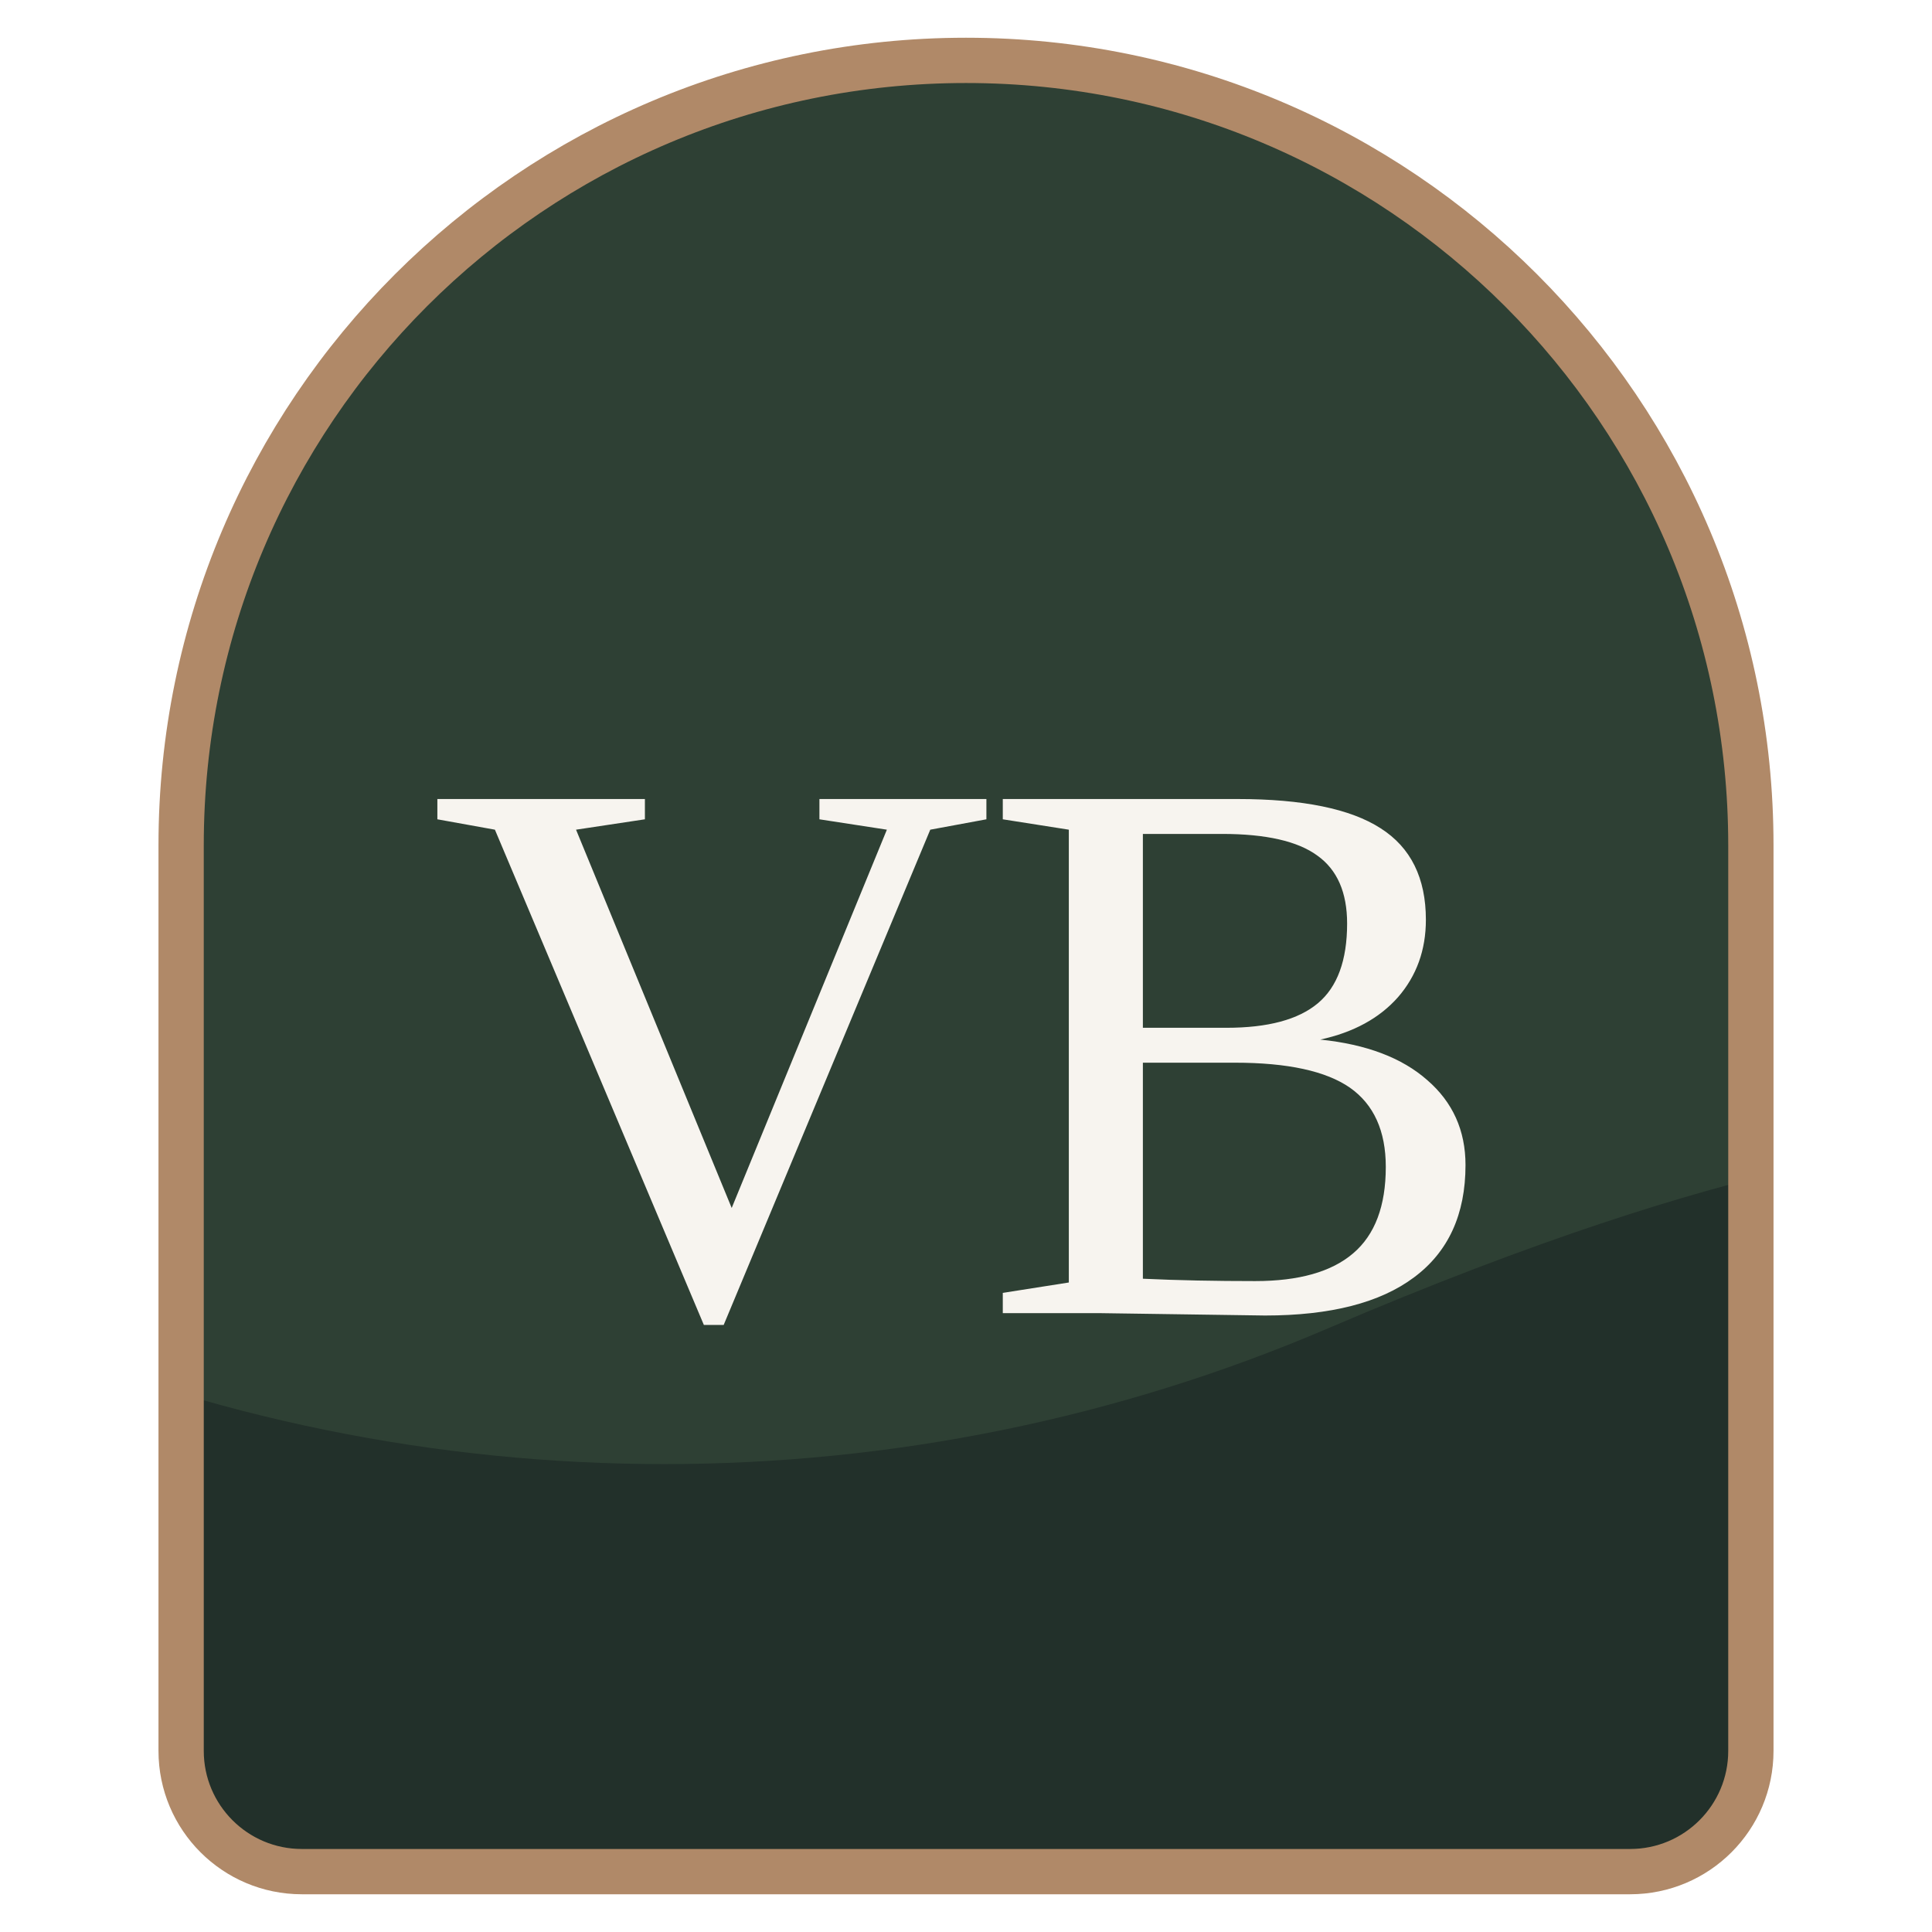
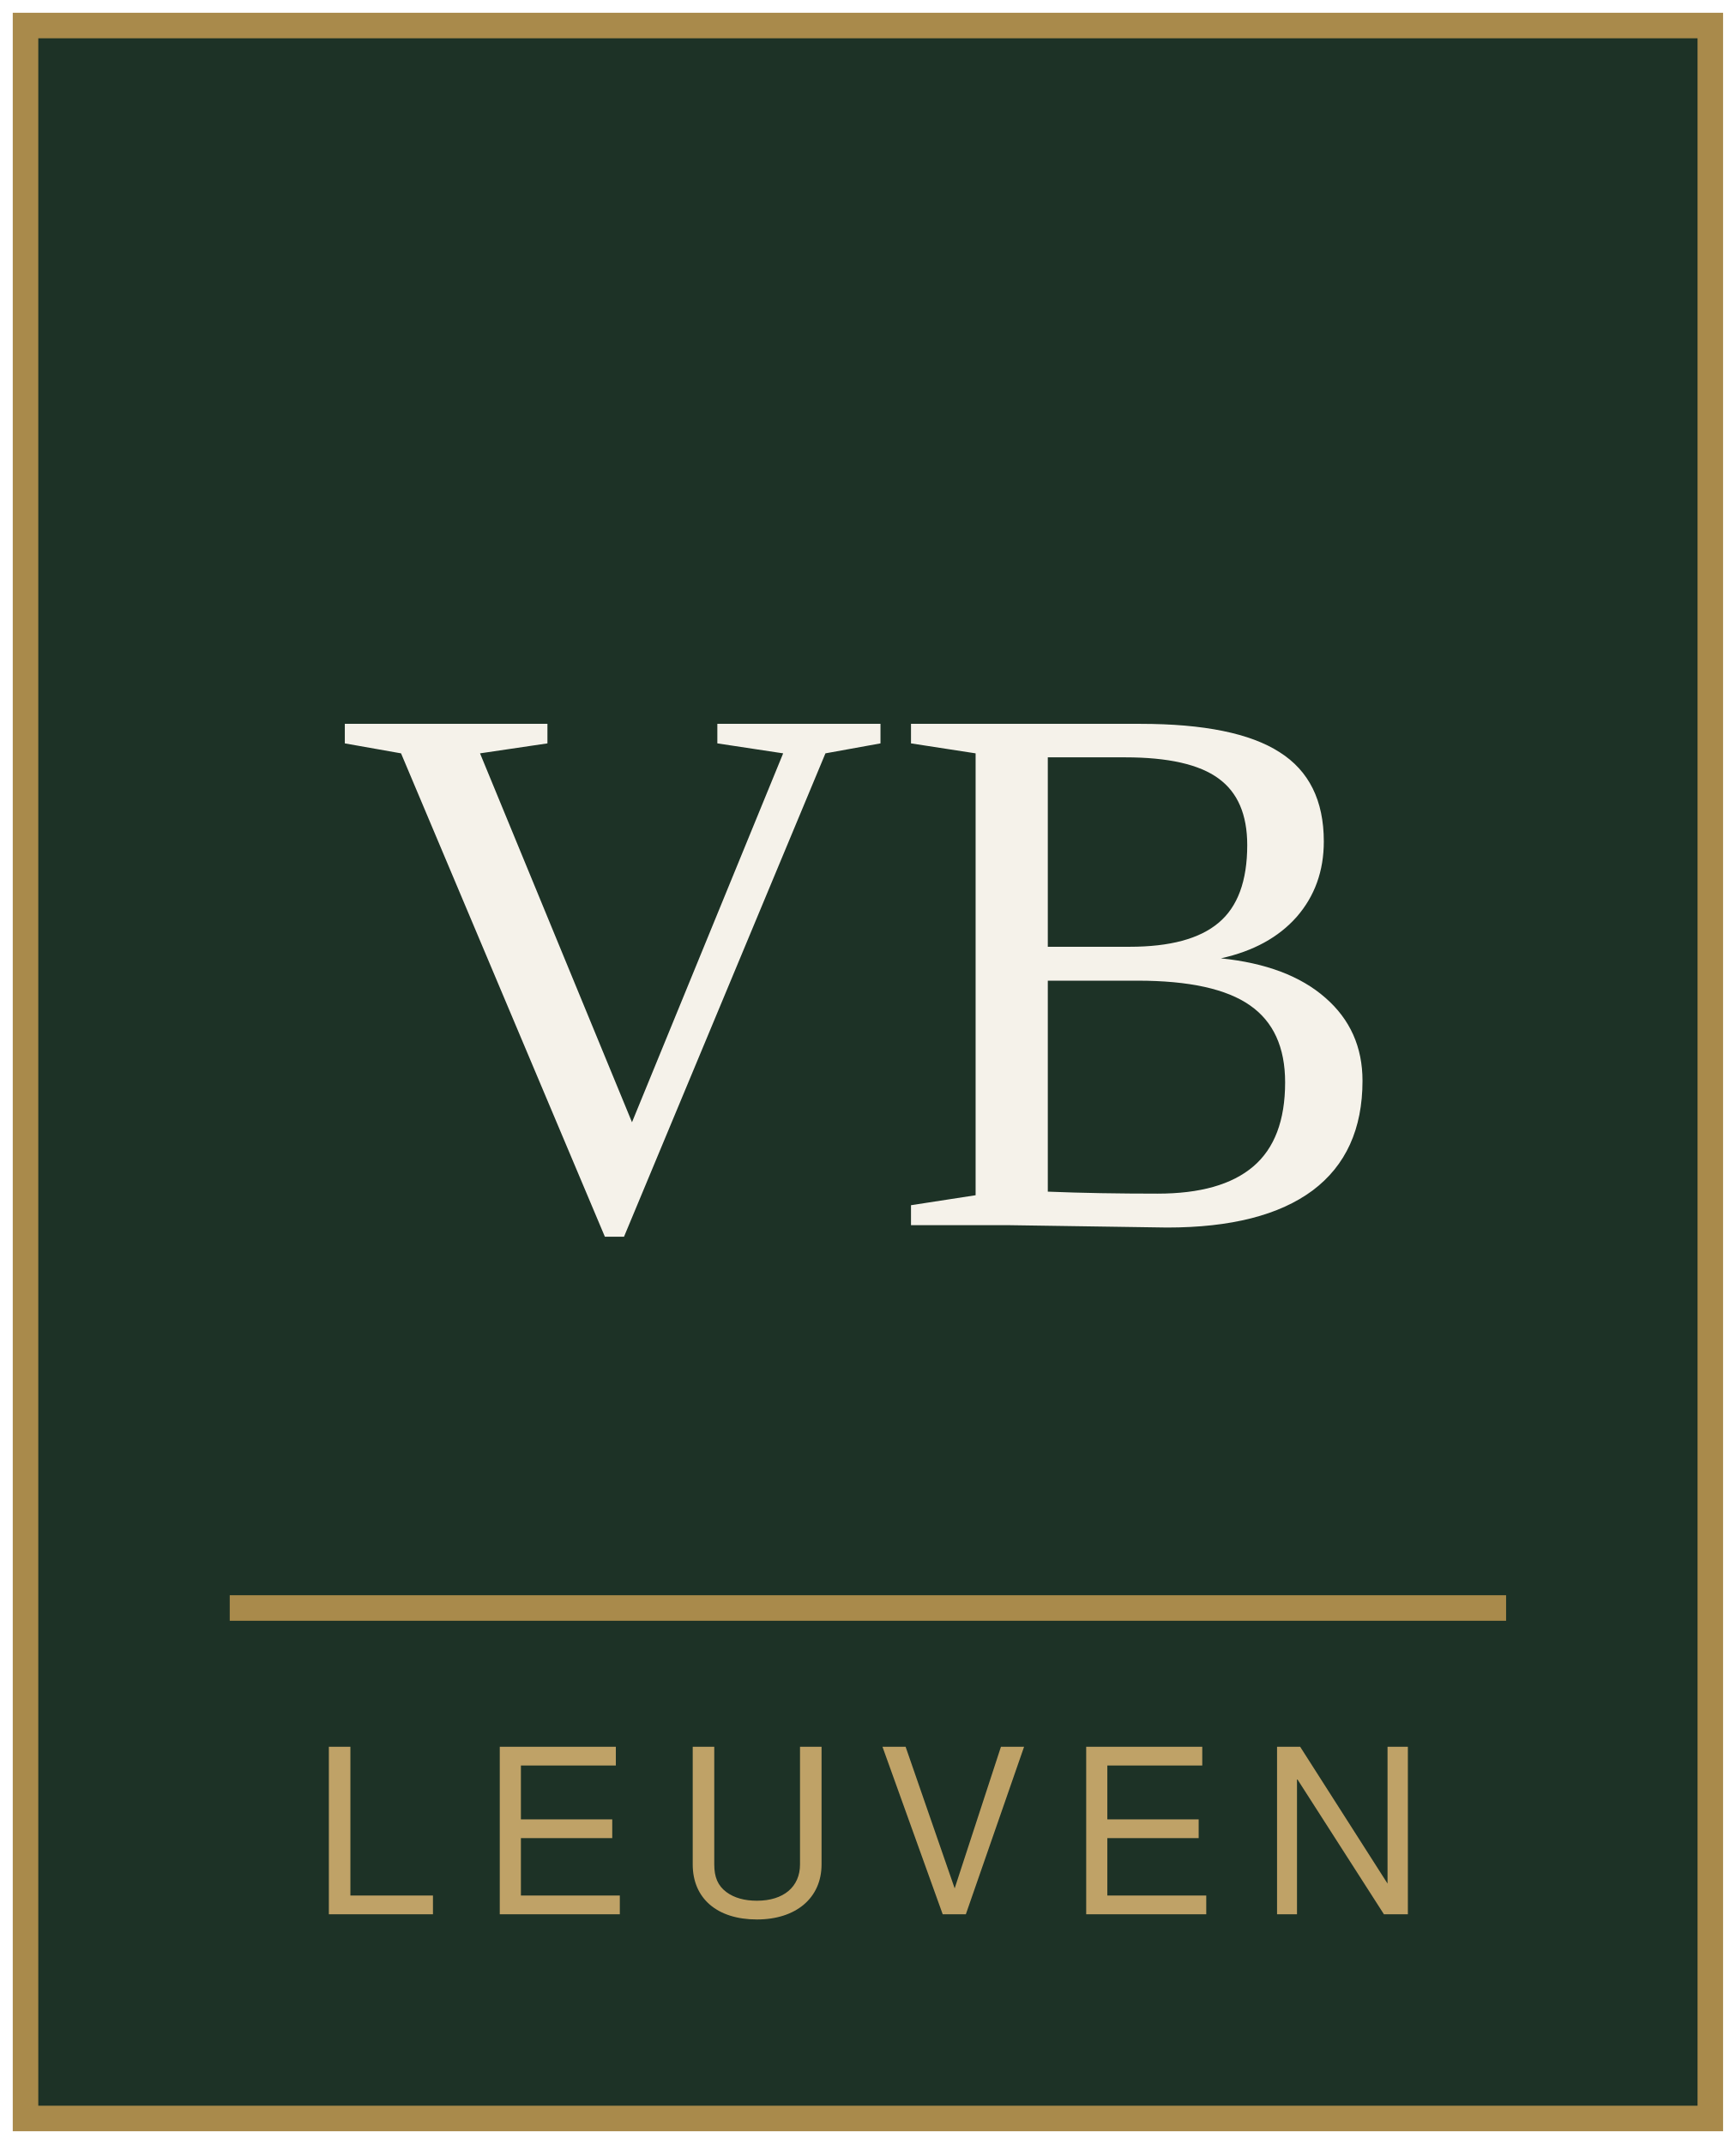
- <svg xmlns="http://www.w3.org/2000/svg" viewBox="0 0 64 64" role="img" aria-label="Monogram Veerle Borremans">
-   <defs>
-     <clipPath id="arch">
-       <path d="M32 2c14.36 0 26 11.64 26 26v30a4 4 0 0 1-4 4H10a4 4 0 0 1-4-4V28C6 13.64 17.64 2 32 2Z" />
-     </clipPath>
-   </defs>
-   <g clip-path="url(#arch)">
-     <rect width="64" height="64" fill="#2e4034" />
-     <path d="M0 44c14 6 30 6 44 0s20-6 20-6v26H0Z" fill="#22302a" />
-   </g>
-   <path d="M32 2c14.36 0 26 11.64 26 26v30a4 4 0 0 1-4 4H10a4 4 0 0 1-4-4V28C6 13.64 17.64 2 32 2Z" fill="none" stroke="#b08968" stroke-width="1.5" />
-   <text x="32" y="43.5" text-anchor="middle" font-family="Georgia, 'Times New Roman', 'Iowan Old Style', serif" font-size="26" fill="#f7f4ef" letter-spacing="-0.5">VB</text>
+ <svg xmlns="http://www.w3.org/2000/svg" viewBox="0 0 68 84" role="img" aria-label="Monogram Veerle Borremans">
+   <rect x="1" y="1" width="66" height="82" fill="#1d3226" stroke="#a98a4b" stroke-width="1" />
+   <path d="M9 63h50" stroke="#a98a4b" stroke-width="1" />
+   <text x="34" y="48" text-anchor="middle" font-family="Georgia, 'Times New Roman', serif" font-size="30" fill="#f5f2ea">VB</text>
+   <text x="34" y="75" text-anchor="middle" font-family="Helvetica, Arial, sans-serif" font-size="9" letter-spacing="1.6" fill="#bfa267">LEUVEN</text>
</svg>
